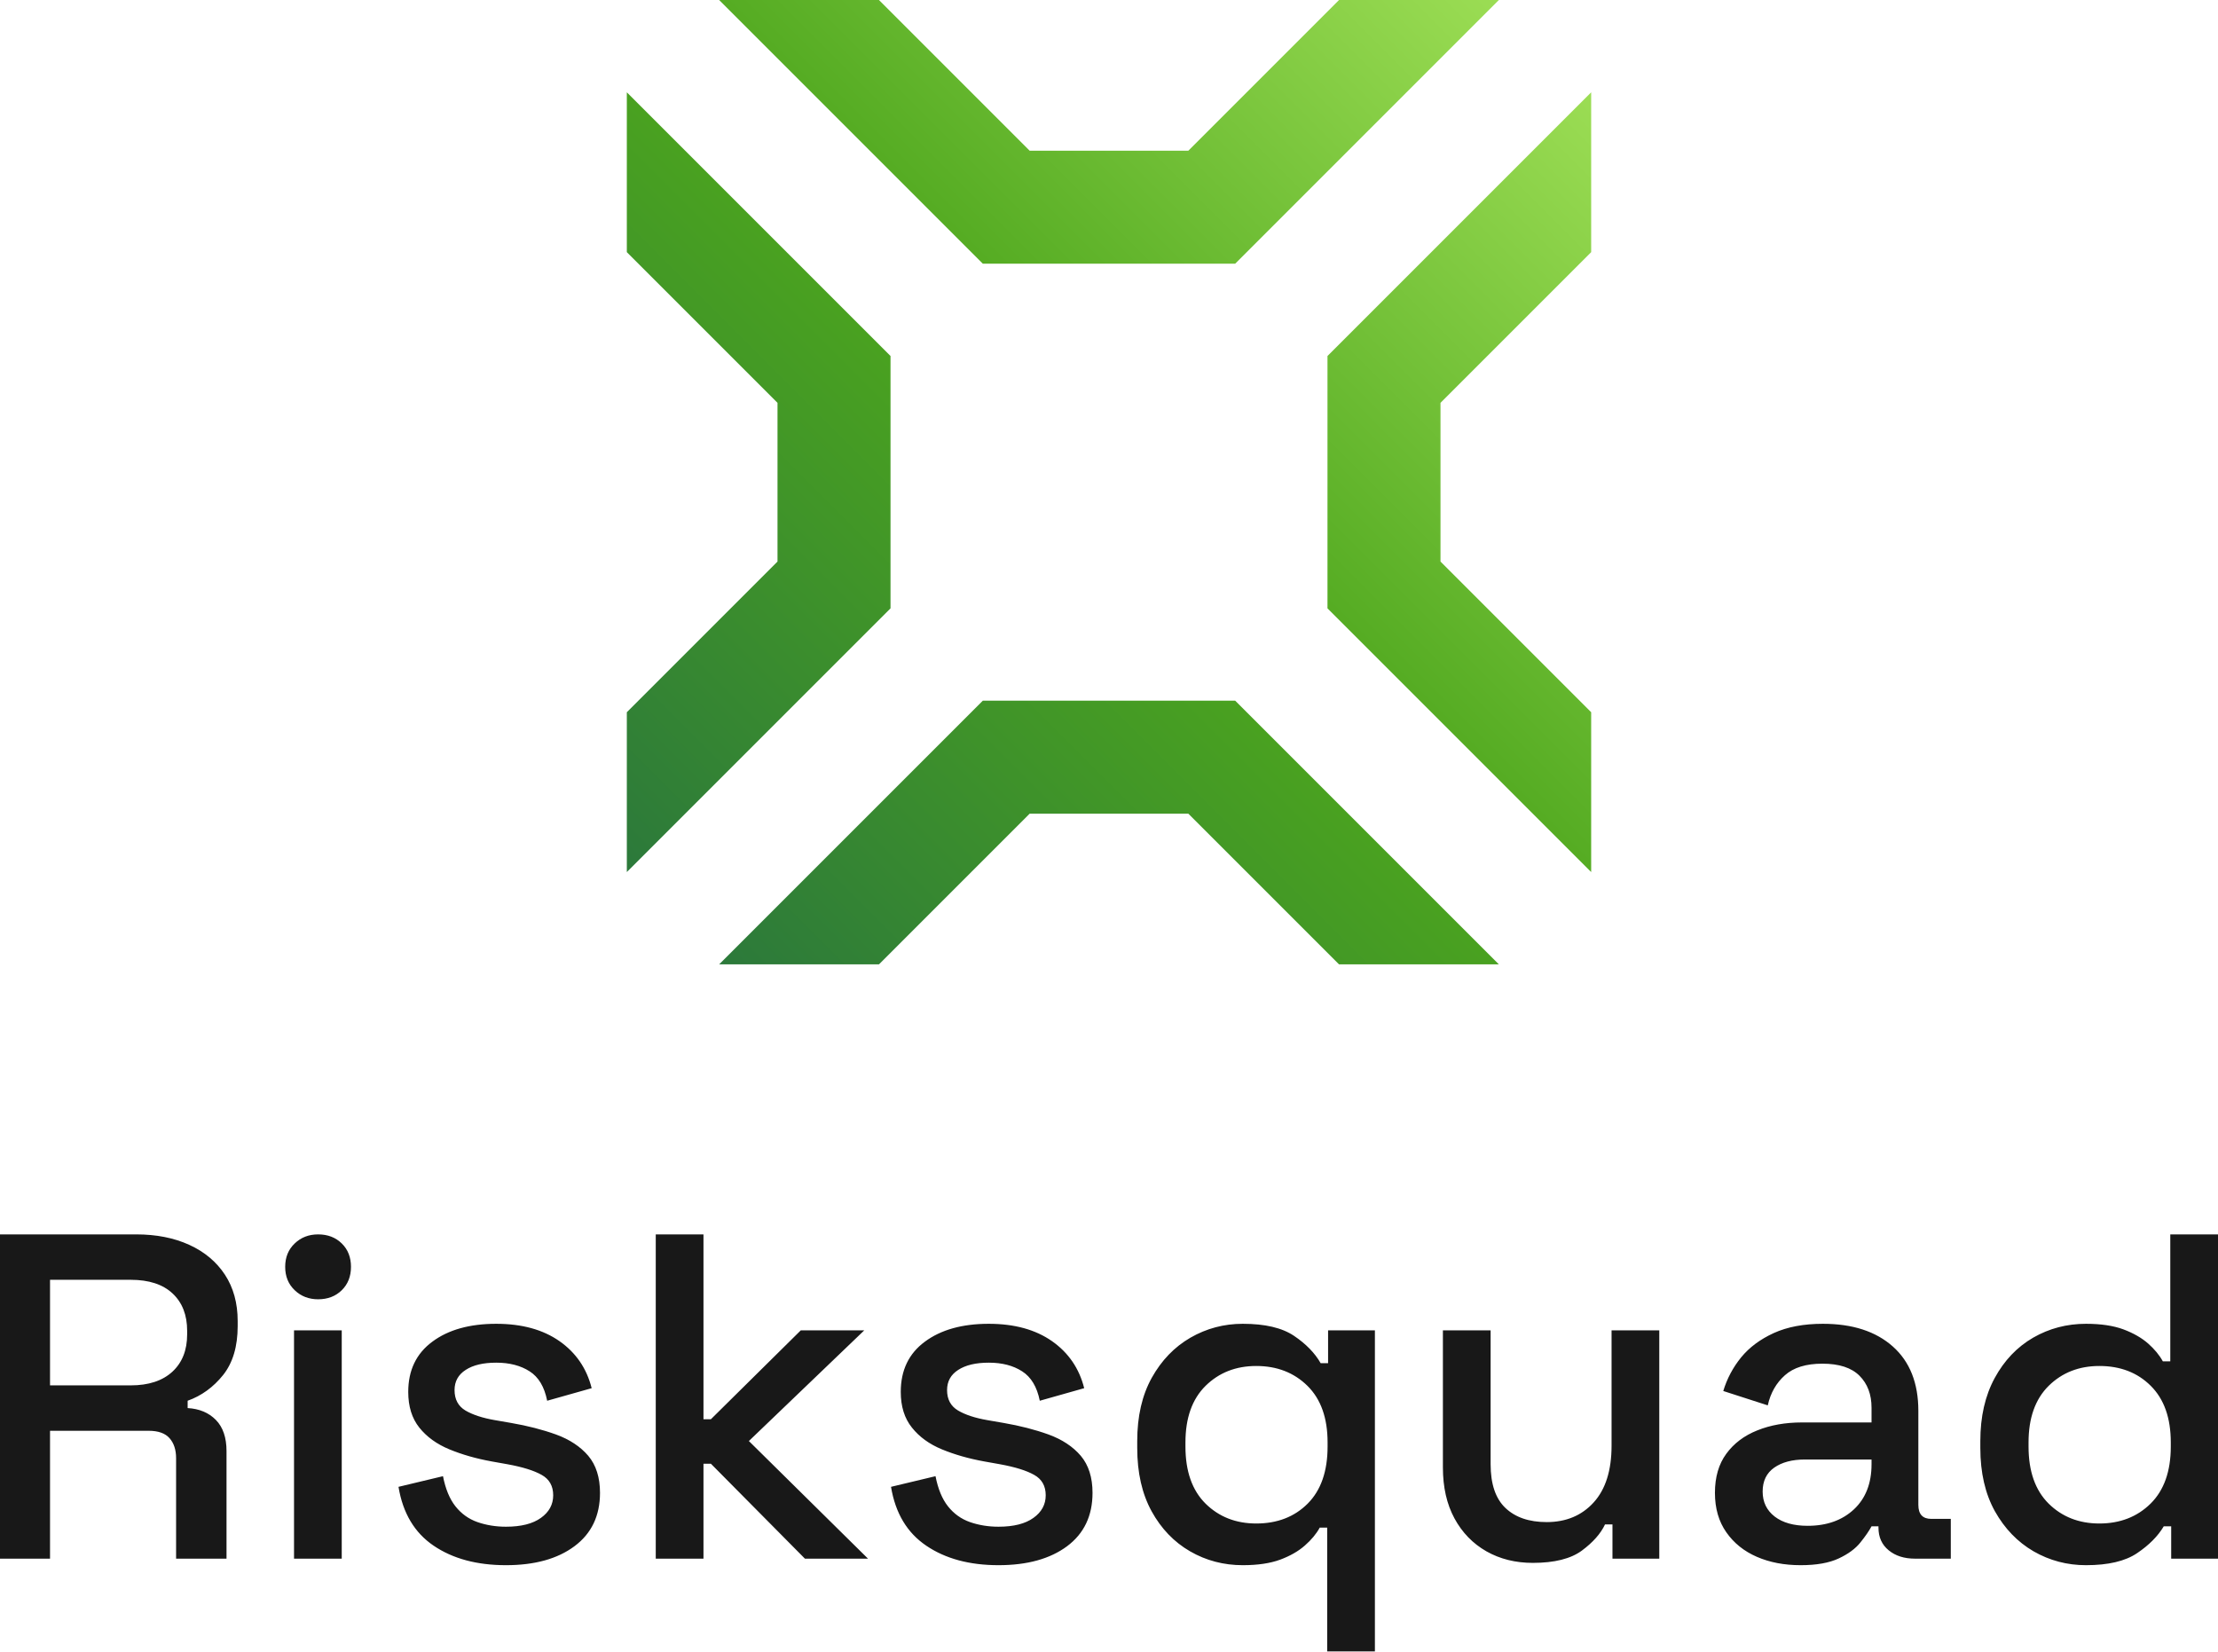
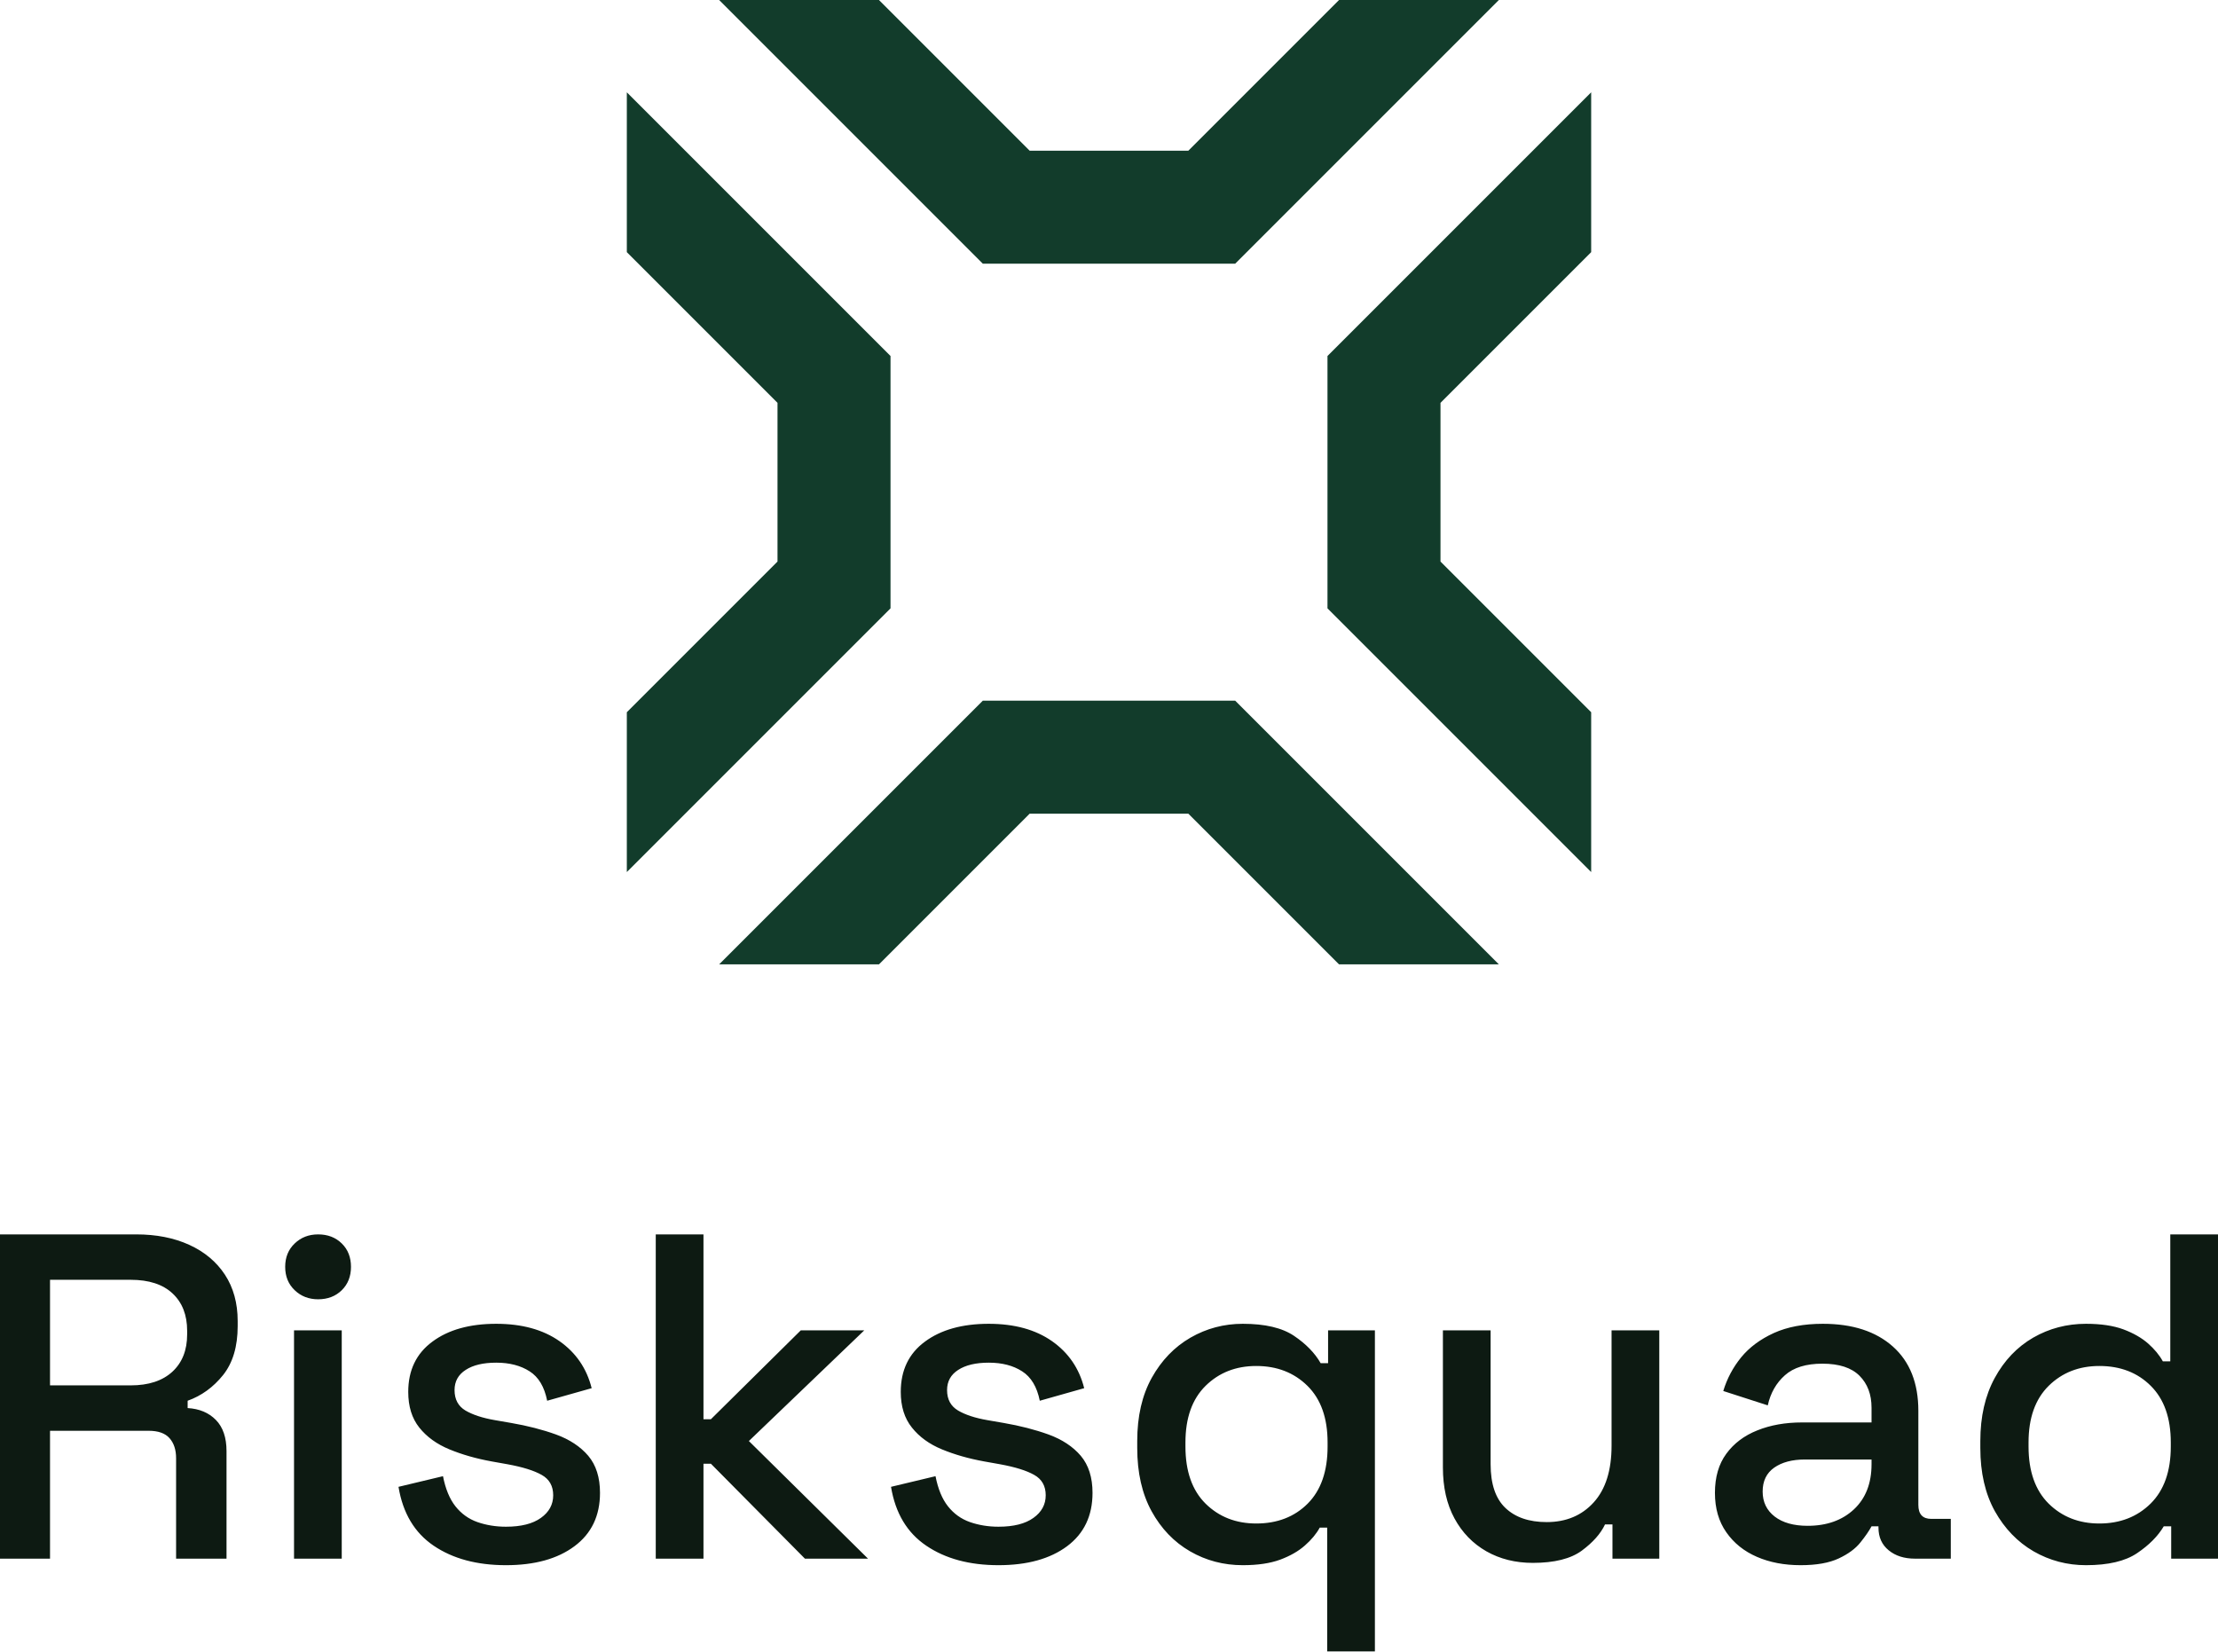
<svg xmlns="http://www.w3.org/2000/svg" viewBox="0 0 220.8 164.39" width="220.8" height="164.39" role="img">
-   <defs>
-     <linearGradient id="mark-gradient" x1="0" y1="1" x2="1" y2="0">
-       <stop offset="0" stop-color="#28743e" />
-       <stop offset="0.5" stop-color="#4da61d" />
-       <stop offset="1" stop-color="#a4e35a" />
-     </linearGradient>
-   </defs>
-   <path fill="url(#mark-gradient)" d="M71.59 0L87.5 0L102.5 15L118.3 15L133.3 0L149.21 0L122.96 26.25L97.84 26.25ZM158.4 9.19L158.4 25.1L143.4 40.1L143.4 55.9L158.4 70.9L158.4 86.81L132.15 60.56L132.15 35.44ZM149.21 96L133.3 96L118.3 81L102.5 81L87.5 96L71.59 96L97.84 69.75L122.96 69.75ZM62.4 86.81L62.4 70.9L77.4 55.9L77.4 40.1L62.4 25.1L62.4 9.19L88.65 35.44L88.65 60.56Z" />
-   <path fill="#181818" d="M0 155.16L0 122.88L13.56 122.88Q16.56 122.88 18.84 123.92Q21.12 124.96 22.39 126.89Q23.66 128.83 23.66 131.5L23.66 132.01Q23.66 135.06 22.21 136.88Q20.75 138.7 18.68 139.44L18.68 140.17Q20.43 140.27 21.49 141.35Q22.55 142.43 22.55 144.46L22.55 155.16L17.53 155.16L17.53 145.16Q17.53 143.91 16.88 143.17Q16.23 142.43 14.8 142.43L4.98 142.43L4.98 155.16ZM4.98 137.91L13.01 137.91Q15.68 137.91 17.16 136.55Q18.63 135.19 18.63 132.84L18.63 132.47Q18.63 130.12 17.18 128.76Q15.73 127.4 13.01 127.4L4.98 127.4ZM29.27 155.16L29.27 132.43L34.02 132.43L34.02 155.16ZM31.67 129.34Q30.28 129.34 29.34 128.44Q28.39 127.54 28.39 126.11Q28.39 124.68 29.34 123.78Q30.28 122.88 31.67 122.88Q33.1 122.88 34.02 123.78Q34.94 124.68 34.94 126.11Q34.94 127.54 34.02 128.44Q33.1 129.34 31.67 129.34ZM50.37 155.81Q46.03 155.81 43.17 153.87Q40.32 151.94 39.67 148.01L44.1 146.95Q44.47 148.85 45.34 149.95Q46.22 151.06 47.53 151.52Q48.85 151.98 50.37 151.98Q52.63 151.98 53.85 151.1Q55.07 150.23 55.07 148.85Q55.07 147.46 53.92 146.82Q52.77 146.17 50.51 145.76L48.94 145.48Q46.63 145.06 44.74 144.28Q42.85 143.5 41.74 142.11Q40.64 140.73 40.64 138.56Q40.64 135.33 43.04 133.56Q45.43 131.78 49.4 131.78Q53.23 131.78 55.7 133.51Q58.16 135.24 58.9 138.19L54.47 139.44Q54.06 137.36 52.72 136.51Q51.38 135.65 49.4 135.65Q47.46 135.65 46.36 136.37Q45.25 137.08 45.25 138.38Q45.25 139.76 46.33 140.41Q47.42 141.05 49.26 141.37L50.88 141.65Q53.32 142.07 55.35 142.8Q57.38 143.54 58.56 144.92Q59.73 146.31 59.73 148.61Q59.73 152.03 57.19 153.92Q54.66 155.81 50.37 155.81ZM65.28 155.16L65.28 122.88L70.03 122.88L70.03 141.28L70.77 141.28L79.72 132.43L86.04 132.43L74.55 143.45L86.41 155.16L80.13 155.16L70.77 145.71L70.03 145.71L70.03 155.16ZM99.4 155.81Q95.07 155.81 92.21 153.87Q89.35 151.94 88.7 148.01L93.13 146.95Q93.5 148.85 94.37 149.95Q95.25 151.06 96.56 151.52Q97.88 151.98 99.4 151.98Q101.66 151.98 102.88 151.1Q104.1 150.23 104.1 148.85Q104.1 147.46 102.95 146.82Q101.8 146.17 99.54 145.76L97.97 145.48Q95.66 145.06 93.77 144.28Q91.88 143.5 90.78 142.11Q89.67 140.73 89.67 138.56Q89.67 135.33 92.07 133.56Q94.47 131.78 98.43 131.78Q102.26 131.78 104.73 133.51Q107.19 135.24 107.93 138.19L103.51 139.44Q103.09 137.36 101.75 136.51Q100.42 135.65 98.43 135.65Q96.5 135.65 95.39 136.37Q94.28 137.08 94.28 138.38Q94.28 139.76 95.37 140.41Q96.45 141.05 98.29 141.37L99.91 141.65Q102.35 142.07 104.38 142.8Q106.41 143.54 107.59 144.92Q108.76 146.31 108.76 148.61Q108.76 152.03 106.23 153.92Q103.69 155.81 99.4 155.81ZM132.12 164.39L132.12 152.07L131.38 152.07Q130.87 153 129.9 153.85Q128.94 154.7 127.44 155.26Q125.94 155.81 123.72 155.81Q120.86 155.81 118.47 154.43Q116.07 153.04 114.64 150.44Q113.21 147.83 113.21 144.14L113.21 143.45Q113.21 139.76 114.66 137.15Q116.11 134.55 118.51 133.16Q120.91 131.78 123.72 131.78Q127.04 131.78 128.82 132.98Q130.6 134.18 131.47 135.7L132.21 135.7L132.21 132.43L136.87 132.43L136.87 164.39ZM125.06 151.66Q128.2 151.66 130.18 149.68Q132.16 147.69 132.16 144L132.16 143.59Q132.16 139.94 130.16 137.96Q128.15 135.98 125.06 135.98Q122.02 135.98 120.01 137.96Q118.01 139.94 118.01 143.59L118.01 144Q118.01 147.69 120.01 149.68Q122.02 151.66 125.06 151.66ZM152.59 155.58Q150 155.58 147.97 154.43Q145.94 153.27 144.79 151.15Q143.64 149.03 143.64 146.08L143.64 132.43L148.39 132.43L148.39 145.76Q148.39 148.71 149.86 150.11Q151.34 151.52 153.97 151.52Q156.87 151.52 158.65 149.56Q160.43 147.6 160.43 143.91L160.43 132.43L165.18 132.43L165.18 155.16L160.52 155.16L160.52 151.75L159.78 151.75Q159.13 153.13 157.47 154.36Q155.81 155.58 152.59 155.58ZM179.25 155.81Q176.81 155.81 174.9 154.98Q172.98 154.15 171.85 152.53Q170.72 150.92 170.72 148.61Q170.72 146.26 171.85 144.72Q172.98 143.17 174.94 142.39Q176.9 141.6 179.39 141.6L186.31 141.6L186.31 140.13Q186.31 138.15 185.11 136.95Q183.91 135.75 181.42 135.75Q178.98 135.75 177.69 136.9Q176.39 138.05 175.98 139.9L171.55 138.47Q172.11 136.62 173.33 135.12Q174.55 133.63 176.58 132.7Q178.61 131.78 181.47 131.78Q185.89 131.78 188.43 134.04Q190.97 136.3 190.97 140.45L190.97 149.81Q190.97 151.2 192.26 151.2L194.2 151.2L194.2 155.16L190.64 155.16Q189.03 155.16 188.02 154.33Q187 153.5 187 152.07L187 151.94L186.31 151.94Q185.94 152.63 185.2 153.55Q184.47 154.47 183.04 155.14Q181.61 155.81 179.25 155.81ZM179.95 151.89Q182.8 151.89 184.56 150.25Q186.31 148.61 186.31 145.76L186.31 145.29L179.67 145.29Q177.78 145.29 176.62 146.1Q175.47 146.91 175.47 148.48Q175.47 150.04 176.67 150.97Q177.87 151.89 179.95 151.89ZM207.66 155.81Q204.84 155.81 202.44 154.43Q200.05 153.04 198.59 150.44Q197.14 147.83 197.14 144.14L197.14 143.45Q197.14 139.81 198.57 137.18Q200 134.55 202.4 133.16Q204.8 131.78 207.66 131.78Q209.87 131.78 211.37 132.33Q212.87 132.89 213.84 133.74Q214.8 134.59 215.31 135.52L216.05 135.52L216.05 122.88L220.8 122.88L220.8 155.16L216.14 155.16L216.14 151.94L215.4 151.94Q214.53 153.41 212.75 154.61Q210.98 155.81 207.66 155.81ZM208.99 151.66Q212.08 151.66 214.09 149.68Q216.1 147.69 216.1 144L216.1 143.59Q216.1 139.94 214.11 137.96Q212.13 135.98 208.99 135.98Q205.95 135.98 203.94 137.96Q201.94 139.94 201.94 143.59L201.94 144Q201.94 147.69 203.94 149.68Q205.95 151.66 208.99 151.66Z" />
+   <path fill="#123c2b" d="M71.59 0L87.5 0L102.5 15L118.3 15L133.3 0L149.21 0L122.96 26.25L97.84 26.25ZM158.4 9.19L158.4 25.1L143.4 40.1L143.4 55.9L158.4 70.9L158.4 86.81L132.15 60.56L132.15 35.44ZM149.21 96L133.3 96L118.3 81L102.5 81L87.5 96L71.59 96L97.84 69.75L122.96 69.75ZM62.4 86.81L62.4 70.9L77.4 55.9L77.4 40.1L62.4 25.1L62.4 9.19L88.65 35.44L88.65 60.56Z" />
+   <path fill="#0d1a12" d="M0 155.16L0 122.88L13.56 122.88Q16.56 122.88 18.84 123.92Q21.12 124.96 22.39 126.89Q23.66 128.83 23.66 131.5L23.66 132.01Q23.66 135.06 22.21 136.88Q20.75 138.7 18.68 139.44L18.68 140.17Q20.43 140.27 21.49 141.35Q22.55 142.43 22.55 144.46L22.55 155.16L17.53 155.16L17.53 145.16Q17.53 143.91 16.88 143.17Q16.23 142.43 14.8 142.43L4.98 142.43L4.98 155.16ZM4.98 137.91L13.01 137.91Q15.68 137.91 17.16 136.55Q18.63 135.19 18.63 132.84L18.63 132.47Q18.63 130.12 17.18 128.76Q15.73 127.4 13.01 127.4L4.98 127.4ZM29.27 155.16L29.27 132.43L34.02 132.43L34.02 155.16ZM31.67 129.34Q30.28 129.34 29.34 128.44Q28.39 127.54 28.39 126.11Q28.39 124.68 29.34 123.78Q30.28 122.88 31.67 122.88Q33.1 122.88 34.02 123.78Q34.94 124.68 34.94 126.11Q34.94 127.54 34.02 128.44Q33.1 129.34 31.67 129.34ZM50.37 155.81Q46.03 155.81 43.17 153.87Q40.32 151.94 39.67 148.01L44.1 146.95Q44.47 148.85 45.34 149.95Q46.22 151.06 47.53 151.52Q48.85 151.98 50.37 151.98Q52.63 151.98 53.85 151.1Q55.07 150.23 55.07 148.85Q55.07 147.46 53.92 146.82Q52.77 146.17 50.51 145.76L48.94 145.48Q46.63 145.06 44.74 144.28Q42.85 143.5 41.74 142.11Q40.64 140.73 40.64 138.56Q40.64 135.33 43.04 133.56Q45.43 131.78 49.4 131.78Q53.23 131.78 55.7 133.51Q58.16 135.24 58.9 138.19L54.47 139.44Q54.06 137.36 52.72 136.51Q51.38 135.65 49.4 135.65Q47.46 135.65 46.36 136.37Q45.25 137.08 45.25 138.38Q45.25 139.76 46.33 140.41Q47.42 141.05 49.26 141.37L50.88 141.65Q53.32 142.07 55.35 142.8Q57.38 143.54 58.56 144.92Q59.73 146.31 59.73 148.61Q59.73 152.03 57.19 153.92Q54.66 155.81 50.37 155.81ZM65.28 155.16L65.28 122.88L70.03 122.88L70.03 141.28L70.77 141.28L79.72 132.43L86.04 132.43L74.55 143.45L86.41 155.16L80.13 155.16L70.77 145.71L70.03 145.71L70.03 155.16ZM99.4 155.81Q95.07 155.81 92.21 153.87Q89.35 151.94 88.7 148.01L93.13 146.95Q93.5 148.85 94.37 149.95Q95.25 151.06 96.56 151.52Q97.88 151.98 99.4 151.98Q101.66 151.98 102.88 151.1Q104.1 150.23 104.1 148.85Q104.1 147.46 102.95 146.82Q101.8 146.17 99.54 145.76L97.97 145.48Q95.66 145.06 93.77 144.28Q91.88 143.5 90.78 142.11Q89.67 140.73 89.67 138.56Q89.67 135.33 92.07 133.56Q94.47 131.78 98.43 131.78Q102.26 131.78 104.73 133.51Q107.19 135.24 107.93 138.19L103.51 139.44Q103.09 137.36 101.75 136.51Q100.42 135.65 98.43 135.65Q96.5 135.65 95.39 136.37Q94.28 137.08 94.28 138.38Q94.28 139.76 95.37 140.41Q96.45 141.05 98.29 141.37L99.91 141.65Q102.35 142.07 104.38 142.8Q106.41 143.54 107.59 144.92Q108.76 146.31 108.76 148.61Q108.76 152.03 106.23 153.92Q103.69 155.81 99.4 155.81ZM132.12 164.39L132.12 152.07L131.38 152.07Q130.87 153 129.9 153.85Q128.94 154.7 127.44 155.26Q125.94 155.81 123.72 155.81Q120.86 155.81 118.47 154.43Q116.07 153.04 114.64 150.44Q113.21 147.83 113.21 144.14L113.21 143.45Q113.21 139.76 114.66 137.15Q116.11 134.55 118.51 133.16Q120.91 131.78 123.72 131.78Q127.04 131.78 128.82 132.98Q130.6 134.18 131.47 135.7L132.21 135.7L132.21 132.43L136.87 132.43L136.87 164.39ZM125.06 151.66Q128.2 151.66 130.18 149.68Q132.16 147.69 132.16 144L132.16 143.59Q132.16 139.94 130.16 137.96Q128.15 135.98 125.06 135.98Q122.02 135.98 120.01 137.96Q118.01 139.94 118.01 143.59L118.01 144Q118.01 147.69 120.01 149.68Q122.02 151.66 125.06 151.66ZM152.59 155.58Q150 155.58 147.97 154.43Q145.94 153.27 144.79 151.15Q143.64 149.03 143.64 146.08L143.64 132.43L148.39 132.43L148.39 145.76Q148.39 148.71 149.86 150.11Q151.34 151.52 153.97 151.52Q156.87 151.52 158.65 149.56Q160.43 147.6 160.43 143.91L160.43 132.43L165.18 132.43L165.18 155.16L160.52 155.16L160.52 151.75L159.78 151.75Q159.13 153.13 157.47 154.36Q155.81 155.58 152.59 155.58ZM179.25 155.81Q176.81 155.81 174.9 154.98Q172.98 154.15 171.85 152.53Q170.72 150.92 170.72 148.61Q170.72 146.26 171.85 144.72Q172.98 143.17 174.94 142.39Q176.9 141.6 179.39 141.6L186.31 141.6L186.31 140.13Q186.31 138.15 185.11 136.95Q183.91 135.75 181.42 135.75Q178.98 135.75 177.69 136.9Q176.39 138.05 175.98 139.9L171.55 138.47Q172.11 136.62 173.33 135.12Q174.55 133.63 176.58 132.7Q178.61 131.78 181.47 131.78Q185.89 131.78 188.43 134.04Q190.97 136.3 190.97 140.45L190.97 149.81Q190.97 151.2 192.26 151.2L194.2 151.2L194.2 155.16L190.64 155.16Q189.03 155.16 188.02 154.33Q187 153.5 187 152.07L187 151.94L186.31 151.94Q185.94 152.63 185.2 153.55Q184.47 154.47 183.04 155.14Q181.61 155.81 179.25 155.81ZM179.95 151.89Q182.8 151.89 184.56 150.25Q186.31 148.61 186.31 145.76L186.31 145.29L179.67 145.29Q177.78 145.29 176.62 146.1Q175.47 146.91 175.47 148.48Q175.47 150.04 176.67 150.97Q177.87 151.89 179.95 151.89ZM207.66 155.81Q204.84 155.81 202.44 154.43Q200.05 153.04 198.59 150.44Q197.14 147.83 197.14 144.14L197.14 143.45Q197.14 139.81 198.57 137.18Q200 134.55 202.4 133.16Q204.8 131.78 207.66 131.78Q209.87 131.78 211.37 132.33Q212.87 132.89 213.84 133.74Q214.8 134.59 215.31 135.52L216.05 135.52L216.05 122.88L220.8 122.88L220.8 155.16L216.14 155.16L216.14 151.94L215.4 151.94Q214.53 153.41 212.75 154.61Q210.98 155.81 207.66 155.81ZM208.99 151.66Q212.08 151.66 214.09 149.68Q216.1 147.69 216.1 144L216.1 143.59Q216.1 139.94 214.11 137.96Q212.13 135.98 208.99 135.98Q205.95 135.98 203.94 137.96Q201.94 139.94 201.94 143.59L201.94 144Q201.94 147.69 203.94 149.68Q205.95 151.66 208.99 151.66Z" />
</svg>
